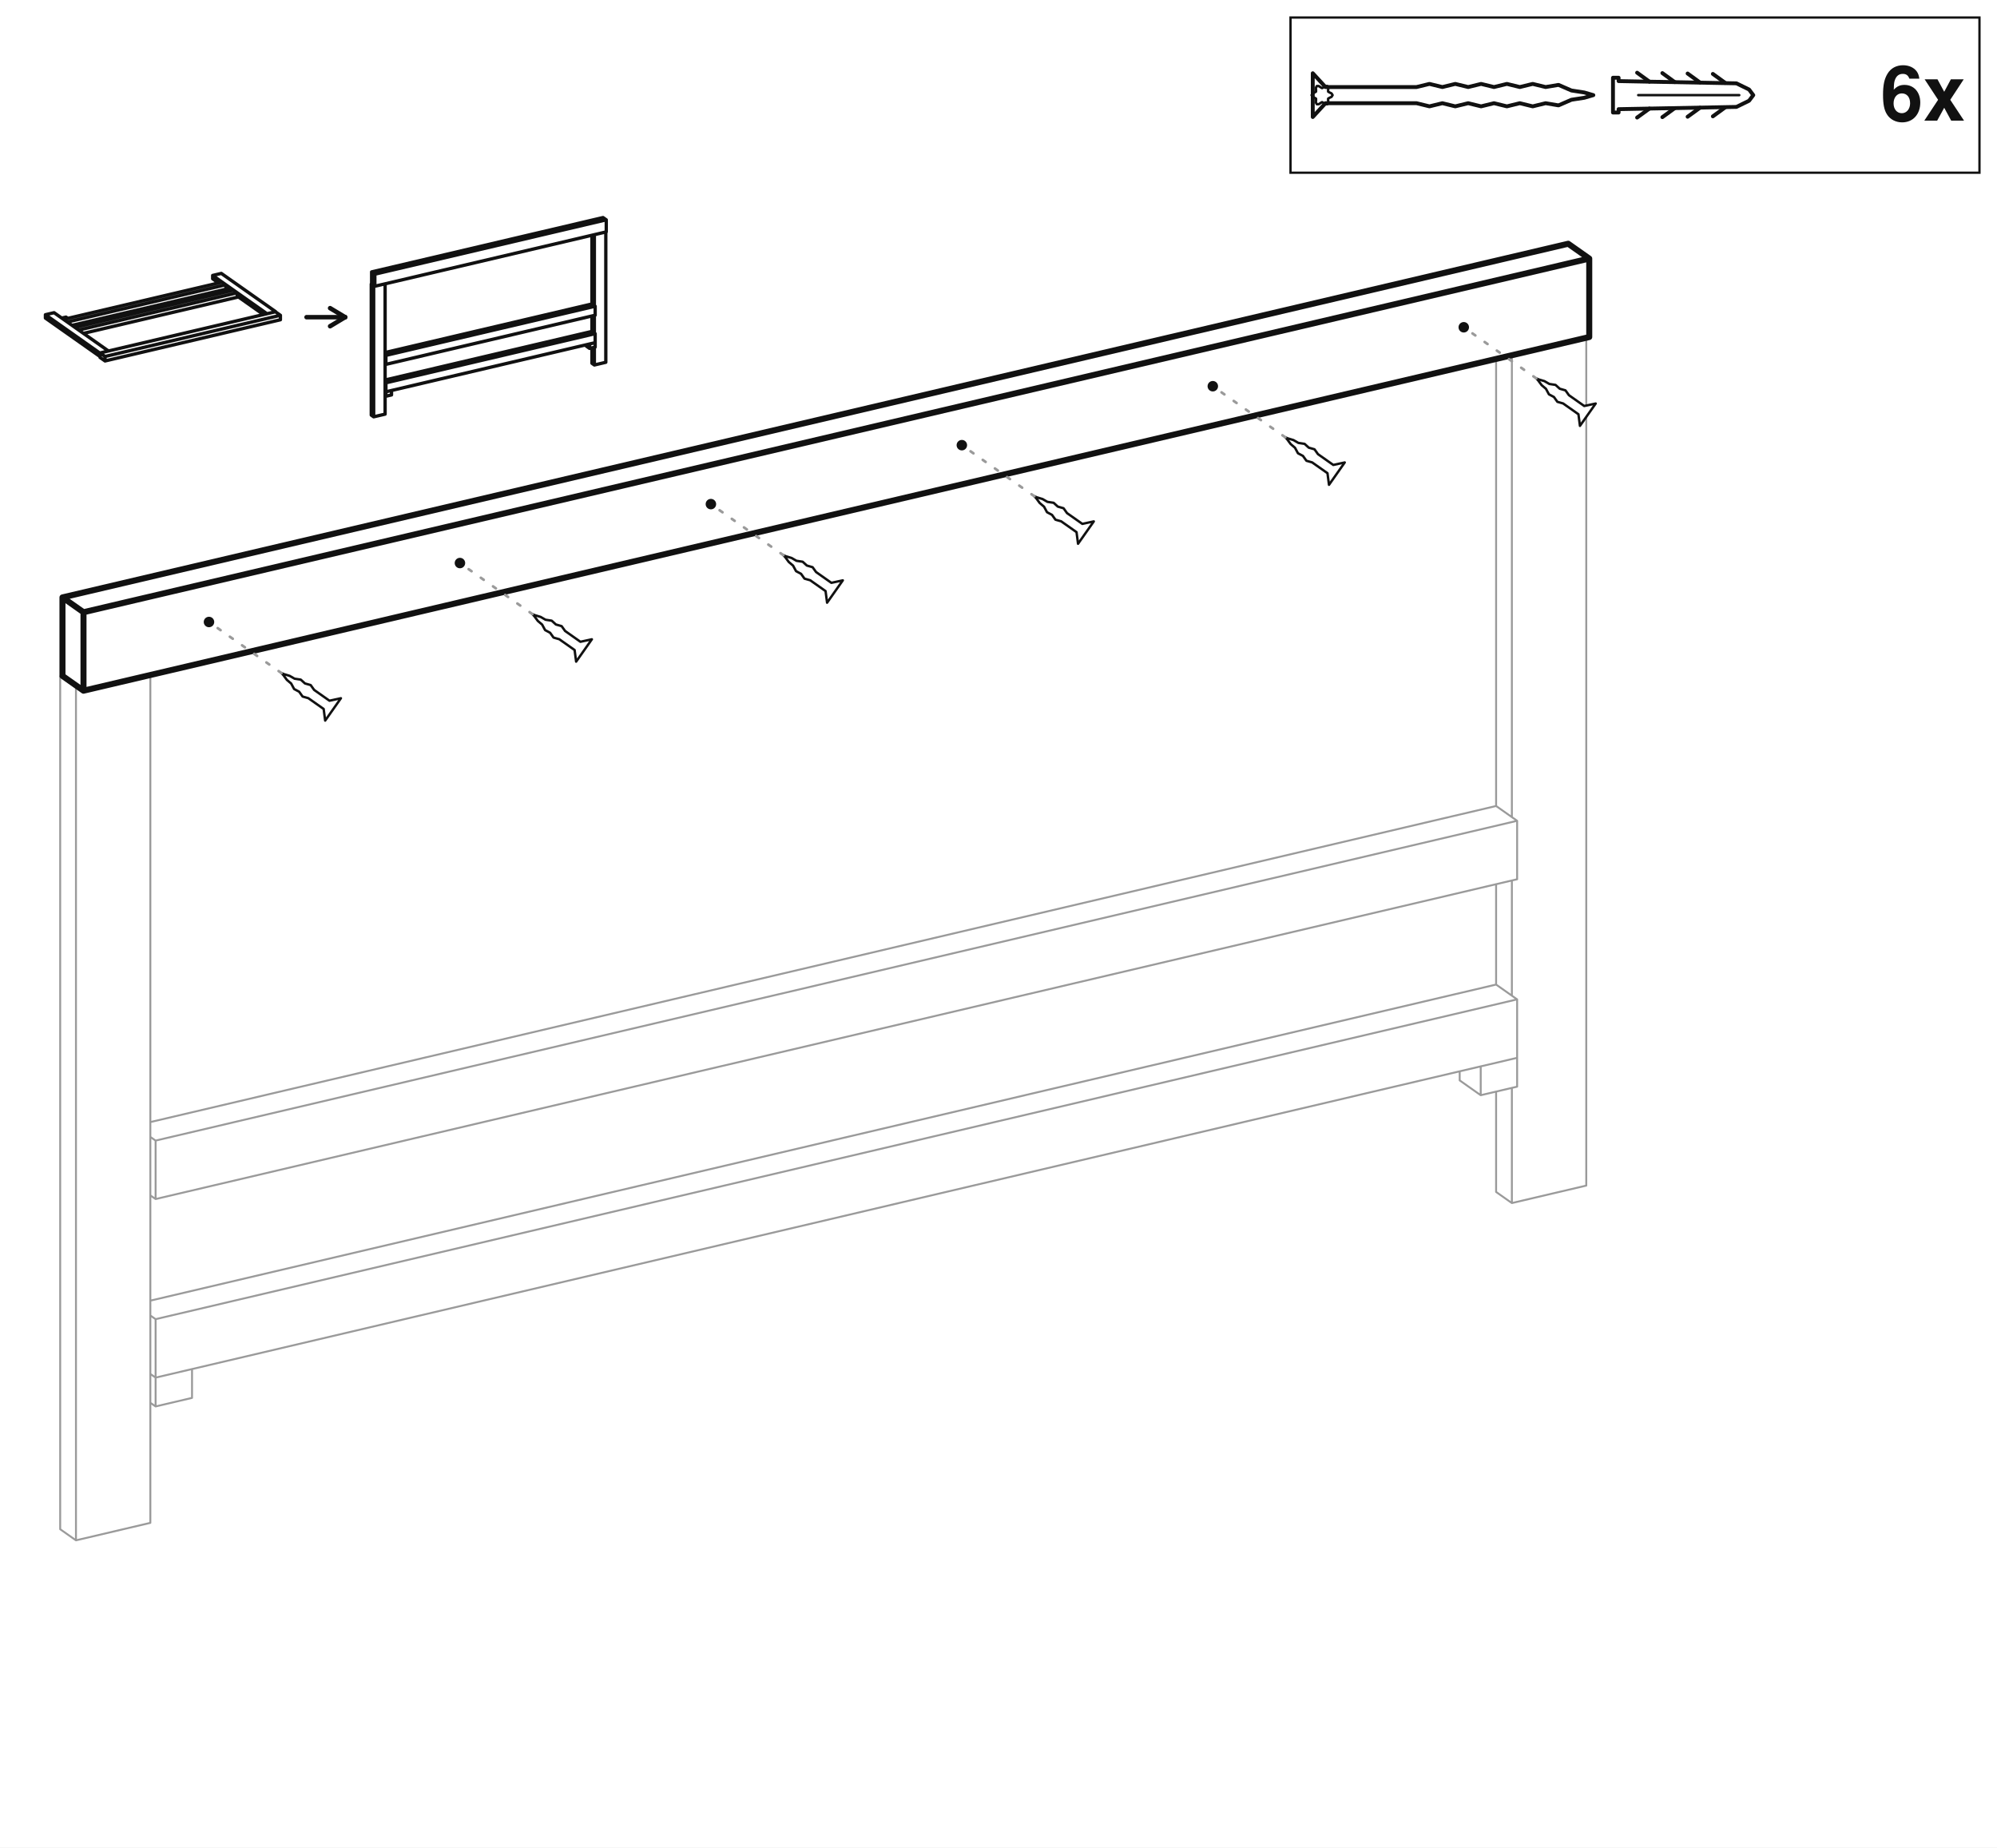
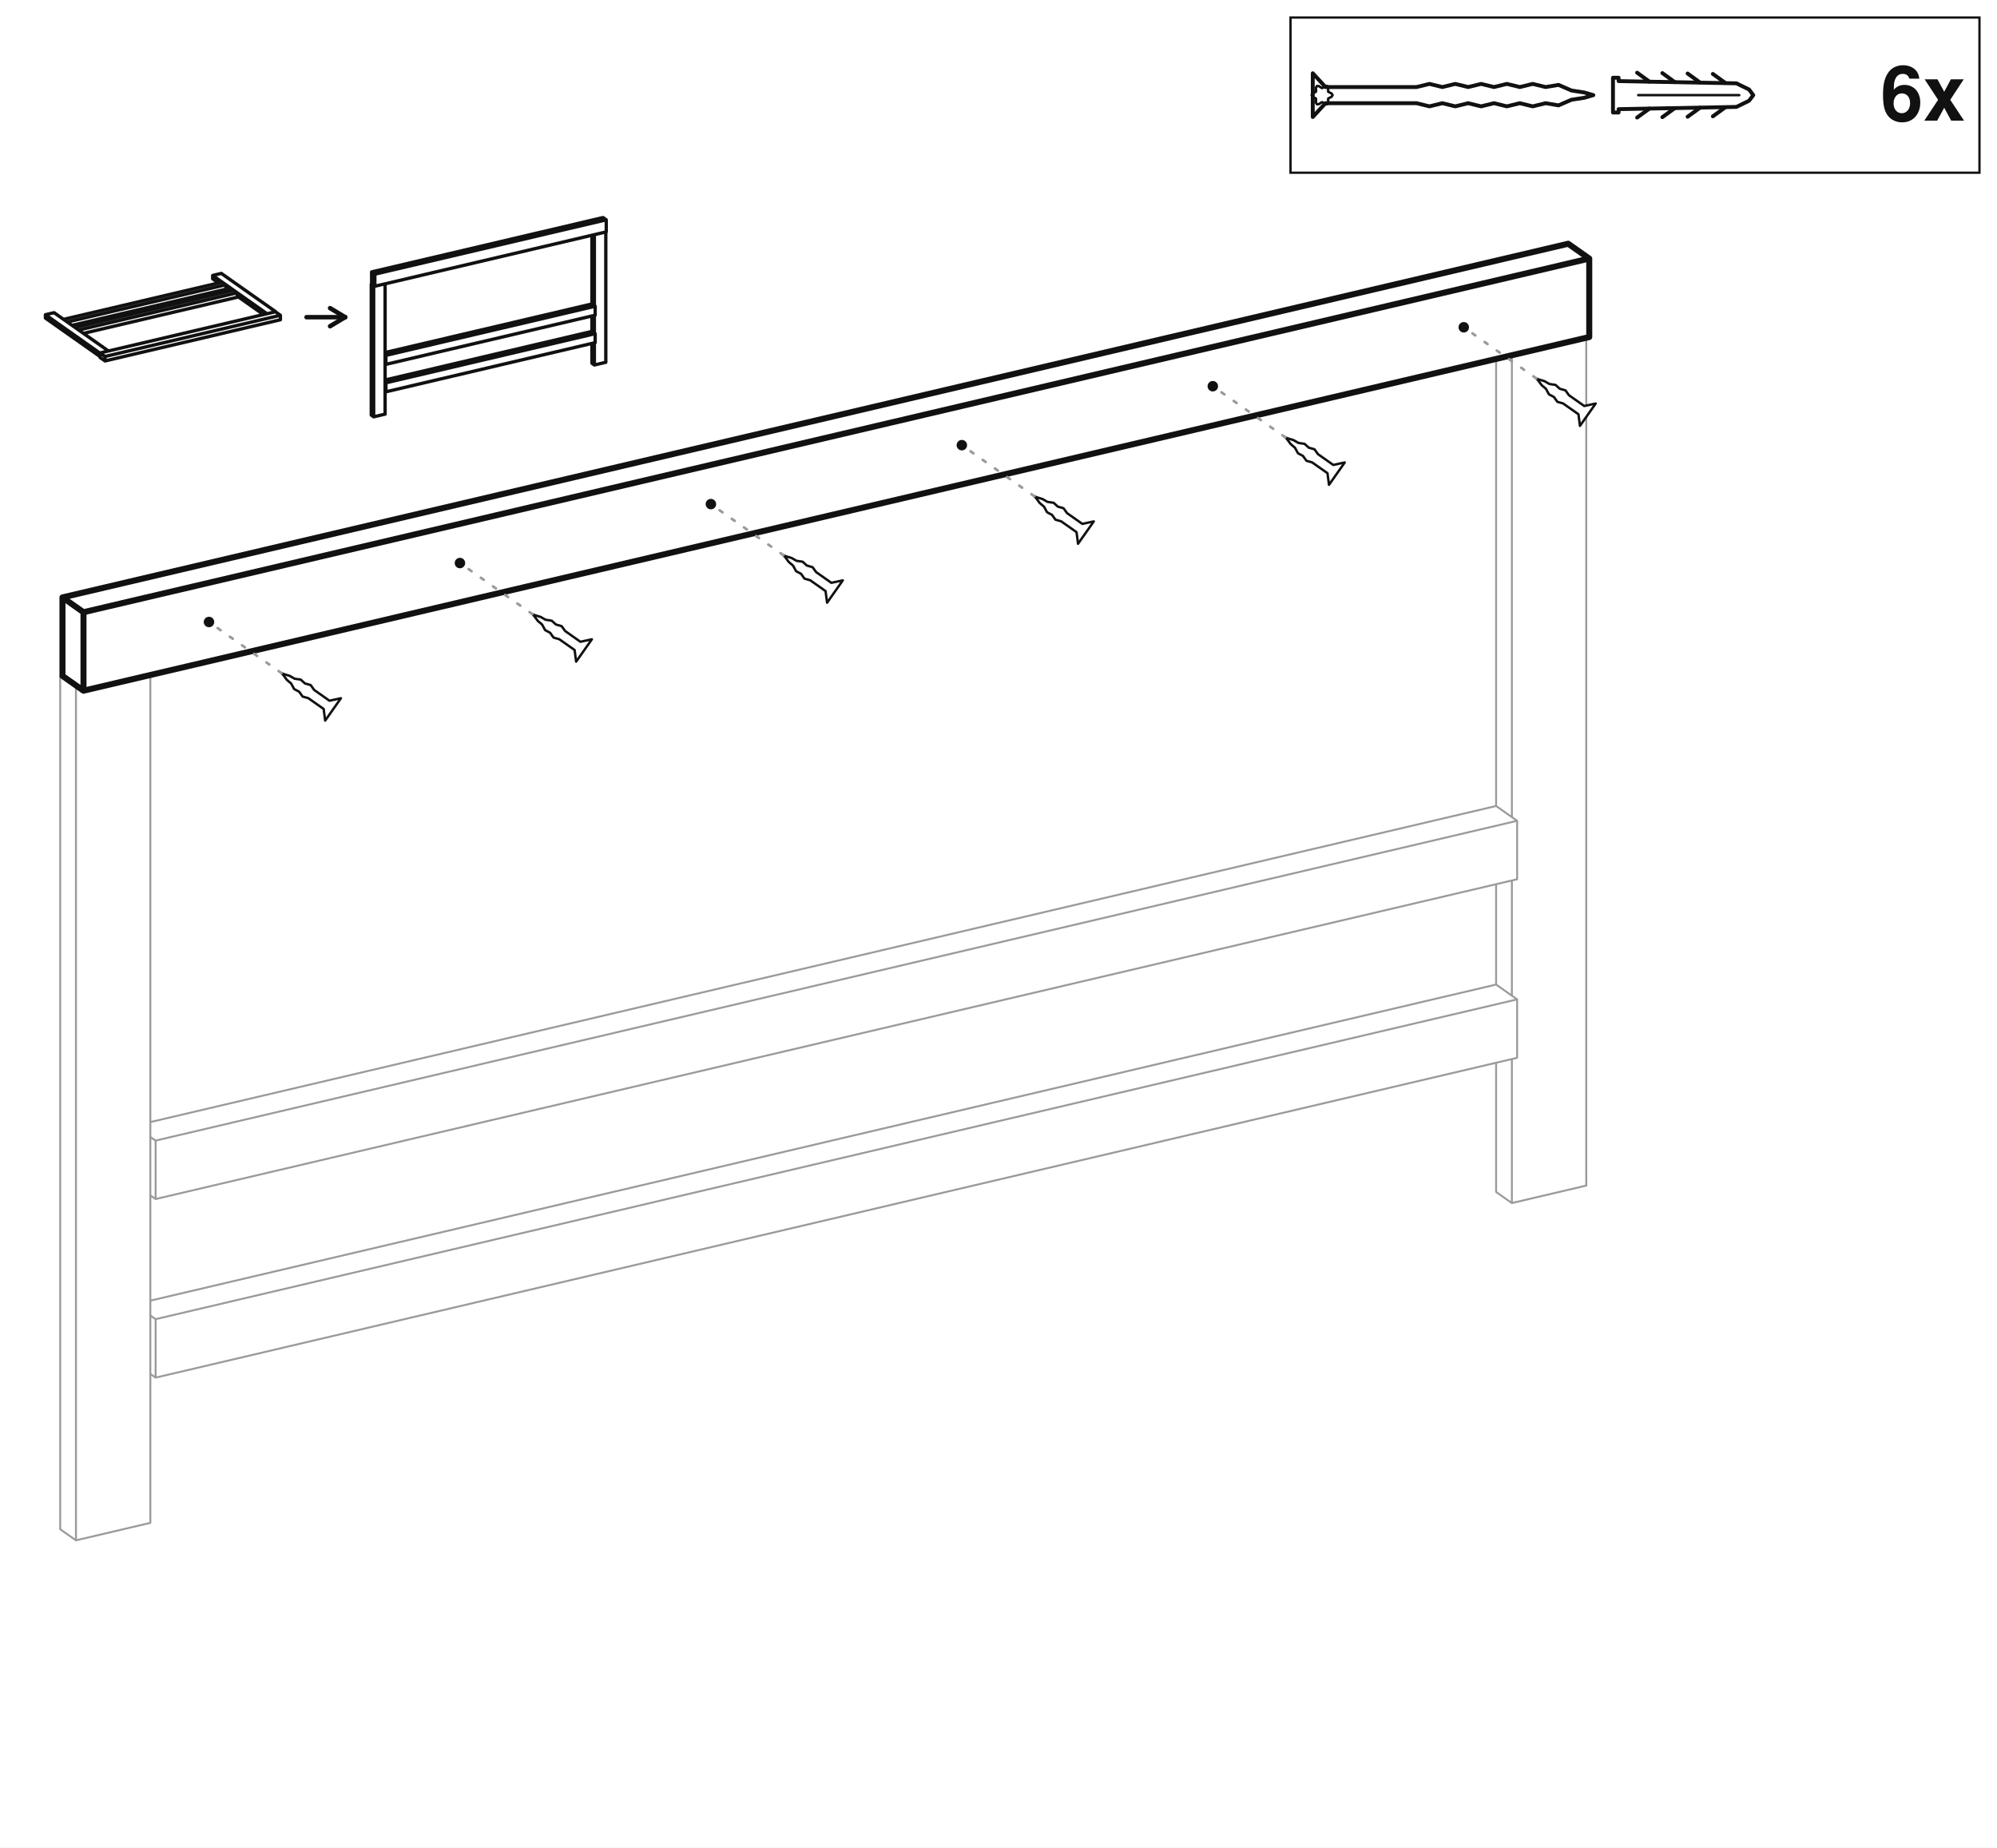
<svg xmlns="http://www.w3.org/2000/svg" viewBox="-1139.38 -913 2278.77 2107.79">
  <rect x="-1139.38" y="-913" width="2278.77" height="2107.79" fill="#ffffff" />
-   <path d="M567.82,210.25 L591.82,227.15 M591.82,293.84 L591.82,227.15 M-967.82,587.77 L-961.82,592 M-961.82,658.69 L-961.82,592 M-967.82,654.46 L-961.82,658.69 M567.82,210.25 L-967.82,570.86 M591.82,293.84 L-961.82,658.69 M591.82,227.15 L-961.82,592 M591.82,326.73 L591.82,293.84 M526.26,319.58 L526.26,309.24 M550.26,336.49 L550.26,303.6 M526.26,319.58 L550.26,336.49 M591.82,326.73 L550.26,336.49 M591.82,293.84 L550.26,303.6 M-920.26,681.81 L-920.26,648.92 M-967.82,654.46 L-961.82,658.69 M-961.82,691.57 L-961.82,658.69 M-967.82,687.35 L-961.82,691.57 M-920.26,681.81 L-961.82,691.57 M-920.26,648.92 L-961.82,658.69 M670.7,439.6 L670.7,-527.69 M567.82,446.85 L567.82,332.37 M567.82,210.25 L567.82,95.76 M567.82,6.53 L567.82,-503.53 M585.82,459.53 L585.82,328.14 M585.82,222.93 L585.82,91.53 M585.82,19.21 L585.82,-507.76 M567.82,446.85 L585.82,459.53 M670.7,439.6 L585.82,459.53 M-967.82,824.38 L-967.82,-142.91 M-1070.7,831.63 L-1070.7,-141.3 M-1070.7,-141.3 L-1052.7,-128.62 M-1052.7,844.31 L-1052.7,-128.62 M-1070.7,831.63 L-1052.7,844.31 M-1068.1,-141.91 L-1070.7,-141.3 M-967.82,824.38 L-1052.7,844.31 M-1050.1,-129.23 L-1052.7,-128.62 M567.82,6.53 L591.82,23.43 M591.82,90.12 L591.82,23.43 M-967.82,384.05 L-961.82,388.28 M-961.82,454.96 L-961.82,388.28 M-967.82,450.74 L-961.82,454.96 M567.82,6.53 L-967.82,367.14 M591.82,90.12 L-961.82,454.96 M591.82,23.43 L-961.82,388.28" fill="none" stroke="#9a9a9a" stroke-width="2.2" stroke-linecap="round" stroke-linejoin="round" />
+   <path d="M567.82,210.25 L591.82,227.15 M591.82,293.84 L591.82,227.15 M-967.82,587.77 L-961.82,592 M-961.82,658.69 L-961.82,592 M-967.82,654.46 L-961.82,658.69 M567.82,210.25 L-967.82,570.86 M591.82,293.84 L-961.82,658.69 M591.82,227.15 L-961.82,592 M670.7,439.6 L670.7,-527.69 M567.82,446.85 L567.82,299.48 M567.82,210.25 L567.82,95.76 M567.82,6.53 L567.82,-503.53 M585.82,459.53 L585.82,295.25 M585.82,222.93 L585.82,91.53 M585.82,19.21 L585.82,-507.76 M567.82,446.85 L585.82,459.53 M670.7,439.6 L585.82,459.53 M-967.82,824.38 L-967.82,-142.91 M-1070.7,831.63 L-1070.7,-141.3 M-1070.7,-141.3 L-1052.7,-128.62 M-1052.7,844.31 L-1052.7,-128.62 M-1070.7,831.63 L-1052.7,844.31 M-1068.1,-141.91 L-1070.7,-141.3 M-967.82,824.38 L-1052.7,844.31 M-1050.1,-129.23 L-1052.7,-128.62 M567.82,6.53 L591.82,23.43 M591.82,90.12 L591.82,23.43 M-967.82,384.05 L-961.82,388.28 M-961.82,454.96 L-961.82,388.28 M-967.82,450.74 L-961.82,454.96 M567.82,6.53 L-967.82,367.14 M591.82,90.12 L-961.82,454.96 M591.82,23.43 L-961.82,388.28" fill="none" stroke="#9a9a9a" stroke-width="2.2" stroke-linecap="round" stroke-linejoin="round" />
  <path d="M650.1,-634.92 L674.1,-618.01 M674.1,-528.48 L674.1,-618.01 M-1068.1,-141.91 L-1068.1,-231.44 M-1068.1,-231.44 L-1044.1,-214.53 M-1044.1,-125 L-1044.1,-214.53 M-1068.1,-141.91 L-1044.1,-125 M650.1,-634.92 L-1068.1,-231.44 M674.1,-528.48 L-1044.1,-125 M674.1,-618.01 L-1044.1,-214.53" fill="none" stroke="#111111" stroke-width="3.09" stroke-linecap="round" stroke-linejoin="round" stroke-dasharray="26 20" />
  <path d="M650.1,-634.92 L674.1,-618.01 M674.1,-528.48 L674.1,-618.01 M-1068.1,-141.91 L-1068.1,-231.44 M-1068.1,-231.44 L-1044.1,-214.53 M-1044.1,-125 L-1044.1,-214.53 M-1068.1,-141.91 L-1044.1,-125 M650.1,-634.92 L-1068.1,-231.44 M674.1,-528.48 L-1044.1,-125 M674.1,-618.01 L-1044.1,-214.53" fill="none" stroke="#111111" stroke-width="6.87" stroke-linecap="round" stroke-linejoin="round" />
  <rect x="333.21" y="-893" width="786.17" height="177.04" rx="0" fill="#ffffff" stroke="#111111" stroke-width="2.61" />
  <svg x="349.01" y="-852.5" width="521.87" height="96.05" viewBox="0 0 652 120" preserveAspectRatio="xMidYMid meet">
    <g fill="none" stroke="#111" stroke-width="5.5" stroke-linecap="round" stroke-linejoin="round">
      <g transform="scale(4) translate(3 15)" stroke-width="1.38">
        <path d="M 0 -7.8 L 4.53 -2.88 L 36.99 -2.88 L 36.99 -2.88 L 41.59 -4 L 46.19 -2.88 L 50.79 -4 L 55.39 -2.88 L 59.99 -4 L 64.59 -2.88 L 69.19 -4 L 73.79 -2.88 L 78.39 -4 L 82.99 -2.88 L 87.59 -3.65 L 92.19 -1.65 L 96.79 -0.94 L 100 0 L 100 0 L 100 0 L 96.79 0.94 L 92.19 1.65 L 87.59 3.65 L 82.99 2.88 L 78.39 4 L 73.79 2.88 L 69.19 4 L 64.59 2.88 L 59.99 4 L 55.39 2.88 L 50.79 4 L 46.19 2.88 L 41.59 4 L 36.99 2.88 L 36.99 2.88 L 4.53 2.88 L 0 7.8 Z" />
        <path d="M 7.06 0 L 6.7 0.6 L 5.96 0.96 L 5.48 1.25 L 5.47 1.8 L 5.53 2.63 L 5.19 3.24 L 4.49 3.23 L 3.81 2.77 L 3.32 2.5 L 2.83 2.77 L 2.15 3.23 L 1.45 3.24 L 1.11 2.63 L 1.17 1.8 L 1.16 1.25 L 0.68 0.96 L -0.06 0.6 L -0.42 0 L -0.06 -0.6 L 0.68 -0.96 L 1.16 -1.25 L 1.17 -1.8 L 1.11 -2.63 L 1.45 -3.24 L 2.15 -3.23 L 2.83 -2.77 L 3.32 -2.5 L 3.81 -2.77 L 4.49 -3.23 L 5.19 -3.24 L 5.53 -2.63 L 5.47 -1.8 L 5.48 -1.25 L 5.96 -0.96 L 6.7 -0.6 Z" stroke-width="0.88" />
        <path d="M 107 -6.2 L 109 -6.2 L 109 -5 L 151 -4.2 L 155.5 -2 L 157 0 L 155.5 2 L 151 4.2 L 109 5 L 109 6.2 L 107 6.2 Z" />
        <path d="M 120 -4.79 L 115.6 -7.99" />
        <path d="M 120 4.79 L 115.6 7.99" />
        <path d="M 129 -4.65 L 124.6 -7.85" />
        <path d="M 129 4.65 L 124.6 7.85" />
        <path d="M 138 -4.5 L 133.6 -7.7" />
        <path d="M 138 4.5 L 133.6 7.7" />
        <path d="M 147 -4.36 L 142.6 -7.56" />
        <path d="M 147 4.36 L 142.6 7.56" />
        <line x1="116" y1="0" x2="152" y2="0" stroke-width="0.88" />
      </g>
    </g>
  </svg>
  <text x="1103.59" y="-775.39" font-family="Helvetica, Arial, sans-serif" font-size="87.27" font-weight="bold" text-anchor="end" fill="#111111">6x</text>
  <path d="M681.47,-452.64 L668.4,-449.81 L650.91,-462.14 L650.91,-462.14 L646.96,-467.66 L640.43,-469.52 L635.65,-473.87 L628.57,-474.95 L623,-478.17 L616.53,-480.11 L613.62,-481.36 L613.62,-481.36 L613.62,-481.36 L615.77,-479.04 L619.78,-473.6 L624.69,-469.44 L628.09,-463.14 L633.79,-460.1 L637.74,-454.58 L644.27,-452.72 L644.27,-452.72 L661.77,-440.39 L663.5,-427.14 Z" fill="#ffffff" stroke="#111111" stroke-width="2.75" stroke-linejoin="round" />
  <path d="M613.62,-481.36 L530.91,-539.62" fill="none" stroke="#9a9a9a" stroke-width="3.02" stroke-linecap="round" stroke-dasharray="4 13" />
  <circle cx="530.91" cy="-539.62" r="5.98" fill="#111111" />
  <path d="M395.1,-385.4 L382.04,-382.56 L364.54,-394.89 L364.54,-394.89 L360.59,-400.41 L354.06,-402.27 L349.28,-406.62 L342.2,-407.7 L336.63,-410.92 L330.16,-412.86 L327.26,-414.11 L327.26,-414.11 L327.26,-414.11 L329.41,-411.79 L333.42,-406.35 L338.32,-402.19 L341.72,-395.89 L347.43,-392.86 L351.38,-387.33 L357.9,-385.47 L357.9,-385.47 L375.4,-373.15 L377.13,-359.89 Z" fill="#ffffff" stroke="#111111" stroke-width="2.75" stroke-linejoin="round" />
  <path d="M327.26,-414.11 L244.55,-472.38" fill="none" stroke="#9a9a9a" stroke-width="3.02" stroke-linecap="round" stroke-dasharray="4 13" />
  <circle cx="244.55" cy="-472.38" r="5.98" fill="#111111" />
  <path d="M108.74,-318.15 L95.67,-315.32 L78.17,-327.64 L78.17,-327.64 L74.22,-333.17 L67.69,-335.03 L62.92,-339.37 L55.84,-340.45 L50.27,-343.67 L43.8,-345.62 L40.89,-346.86 L40.89,-346.86 L40.89,-346.86 L43.04,-344.55 L47.05,-339.11 L51.96,-334.95 L55.36,-328.64 L61.06,-325.61 L65.01,-320.09 L71.54,-318.23 L71.54,-318.23 L89.04,-305.9 L90.77,-292.64 Z" fill="#ffffff" stroke="#111111" stroke-width="2.75" stroke-linejoin="round" />
  <path d="M40.89,-346.86 L-41.82,-405.13" fill="none" stroke="#9a9a9a" stroke-width="3.02" stroke-linecap="round" stroke-dasharray="4 13" />
  <circle cx="-41.82" cy="-405.13" r="5.98" fill="#111111" />
  <path d="M-177.63,-250.9 L-190.7,-248.07 L-208.19,-260.4 L-208.19,-260.4 L-212.14,-265.92 L-218.67,-267.78 L-223.45,-272.13 L-230.53,-273.21 L-236.1,-276.43 L-242.57,-278.37 L-245.47,-279.61 L-245.47,-279.61 L-245.47,-279.61 L-243.32,-277.3 L-239.32,-271.86 L-234.41,-267.7 L-231.01,-261.39 L-225.31,-258.36 L-221.36,-252.84 L-214.83,-250.98 L-214.83,-250.98 L-197.33,-238.65 L-195.6,-225.4 Z" fill="#ffffff" stroke="#111111" stroke-width="2.75" stroke-linejoin="round" />
  <path d="M-245.47,-279.61 L-328.18,-337.88" fill="none" stroke="#9a9a9a" stroke-width="3.02" stroke-linecap="round" stroke-dasharray="4 13" />
  <circle cx="-328.18" cy="-337.88" r="5.98" fill="#111111" />
  <path d="M-463.99,-183.65 L-477.06,-180.82 L-494.56,-193.15 L-494.56,-193.15 L-498.51,-198.67 L-505.04,-200.53 L-509.81,-204.88 L-516.89,-205.96 L-522.46,-209.18 L-528.93,-211.12 L-531.84,-212.37 L-531.84,-212.37 L-531.84,-212.37 L-529.69,-210.05 L-525.68,-204.61 L-520.77,-200.45 L-517.37,-194.15 L-511.67,-191.11 L-507.72,-185.59 L-501.19,-183.73 L-501.19,-183.73 L-483.7,-171.41 L-481.96,-158.15 Z" fill="#ffffff" stroke="#111111" stroke-width="2.75" stroke-linejoin="round" />
  <path d="M-531.84,-212.37 L-614.55,-270.64" fill="none" stroke="#9a9a9a" stroke-width="3.02" stroke-linecap="round" stroke-dasharray="4 13" />
  <circle cx="-614.55" cy="-270.64" r="5.98" fill="#111111" />
  <path d="M-750.36,-116.41 L-763.43,-113.58 L-780.92,-125.9 L-780.92,-125.9 L-784.87,-131.42 L-791.4,-133.28 L-796.18,-137.63 L-803.26,-138.71 L-808.83,-141.93 L-815.3,-143.88 L-818.2,-145.12 L-818.2,-145.12 L-818.2,-145.12 L-816.05,-142.81 L-812.05,-137.36 L-807.14,-133.2 L-803.74,-126.9 L-798.04,-123.87 L-794.09,-118.34 L-787.56,-116.48 L-787.56,-116.48 L-770.06,-104.16 L-768.33,-90.9 Z" fill="#ffffff" stroke="#111111" stroke-width="2.75" stroke-linejoin="round" />
  <path d="M-818.2,-145.12 L-900.91,-203.39" fill="none" stroke="#9a9a9a" stroke-width="3.02" stroke-linecap="round" stroke-dasharray="4 13" />
  <circle cx="-900.91" cy="-203.39" r="5.98" fill="#111111" />
-   <path d="M-885.88,-591.13 L-881.63,-588.14 M-881.63,-588.14 L-881.63,-583.03 M-1066.84,-548.64 L-1062.59,-545.64 M-885.88,-591.13 L-1066.84,-548.64 M-881.63,-588.14 L-1062.59,-545.64 M-881.63,-583.03 L-1057.15,-541.81 M-887.97,-592.61 L-885.88,-591.13 M-892.82,-591.47 L-890.72,-590 M-892.82,-591.47 L-892.82,-589.5 M-887.97,-592.61 L-892.82,-591.47 M-885.88,-591.13 L-890.72,-590 M-1064.09,-551.25 L-1062,-549.77 M-1068.94,-550.11 L-1066.84,-548.64 M-1064.09,-551.25 L-1068.94,-550.11 M-1062,-549.77 L-1066.84,-548.64 M-886.82,-601.08 L-824.8,-557.39 M-824.8,-557.39 L-824.8,-557.11 M-896.71,-598.76 L-834.69,-555.07 M-896.71,-594.93 L-892.05,-591.65 M-881.63,-584.31 L-876.97,-581.03 M-868.64,-575.16 L-838.76,-554.11 M-896.71,-598.76 L-896.71,-594.93 M-886.82,-601.08 L-896.71,-598.76 M-824.8,-557.39 L-834.69,-555.07 M-1077.67,-556.27 L-1015.65,-512.57 M-1087.56,-553.95 L-1025.53,-510.25 M-1025.53,-510.25 L-1025.53,-506.42 M-1087.56,-550.12 L-1025.53,-506.42 M-1087.56,-553.95 L-1087.56,-550.12 M-1077.67,-556.27 L-1087.56,-553.95 M-1015.65,-512.57 L-1025.53,-510.25 M-1025.23,-506.49 L-1025.53,-506.42 M-872.89,-581.98 L-868.64,-578.99 M-868.64,-578.99 L-868.64,-573.88 M-1053.85,-539.49 L-1049.6,-536.49 M-872.89,-581.98 L-1053.85,-539.49 M-868.64,-578.99 L-1049.6,-536.49 M-868.64,-573.88 L-1044.16,-532.66 M-825.1,-557.32 L-819.4,-553.3 M-819.4,-553.3 L-819.4,-548.19 M-1025.23,-510.32 L-1019.52,-506.3 M-1019.52,-506.3 L-1019.52,-501.19 M-1025.23,-505.22 L-1019.52,-501.19 M-1025.23,-510.32 L-1025.23,-505.22 M-825.1,-557.32 L-1025.23,-510.32 M-819.4,-553.3 L-1019.52,-506.3 M-819.4,-548.19 L-1019.52,-501.19" fill="none" stroke="#111111" stroke-width="3.78" stroke-linecap="round" stroke-linejoin="round" />
-   <path d="M-463.91,-534.92 L-460.23,-532.32 M-460.23,-522.07 L-460.23,-532.32 M-699.93,-476.89 L-699.01,-476.25 M-699.01,-466 L-699.01,-476.25 M-699.93,-466.65 L-699.01,-466 M-463.91,-534.92 L-699.93,-479.49 M-460.23,-522.07 L-699.01,-466 M-460.23,-532.32 L-699.01,-476.25 M-460.23,-517.01 L-460.23,-522.07 M-470.3,-518.11 L-470.3,-519.7 M-466.61,-515.51 L-466.61,-520.57 M-470.3,-518.11 L-466.61,-515.51 M-460.23,-517.01 L-466.61,-515.51 M-460.23,-522.07 L-466.61,-520.57 M-692.62,-462.44 L-692.62,-467.5 M-699.93,-466.65 L-699.01,-466 M-699.01,-460.94 L-699.01,-466 M-699.93,-461.59 L-699.01,-460.94 M-692.62,-462.44 L-699.01,-460.94 M-692.62,-467.5 L-699.01,-466 M-448.1,-499.67 L-448.1,-648.33 M-463.91,-498.55 L-463.91,-516.15 M-463.91,-534.92 L-463.91,-552.51 M-463.91,-566.23 L-463.91,-644.62 M-461.15,-496.6 L-461.15,-516.8 M-461.15,-532.97 L-461.15,-553.16 M-461.15,-564.28 L-461.15,-645.27 M-463.91,-498.55 L-461.15,-496.6 M-448.1,-499.67 L-461.15,-496.6 M-699.93,-440.53 L-699.93,-589.19 M-715.74,-439.42 L-715.74,-588.95 M-715.74,-588.95 L-712.98,-587 M-712.98,-437.47 L-712.98,-587 M-715.74,-439.42 L-712.98,-437.47 M-715.34,-589.04 L-715.74,-588.95 M-699.93,-440.53 L-712.98,-437.47 M-712.58,-587.09 L-712.98,-587 M-463.91,-566.23 L-460.23,-563.63 M-460.23,-553.38 L-460.23,-563.63 M-699.93,-508.21 L-699.01,-507.56 M-699.01,-497.31 L-699.01,-507.56 M-699.93,-497.96 L-699.01,-497.31 M-463.91,-566.23 L-699.93,-510.8 M-460.23,-553.38 L-699.01,-497.31 M-460.23,-563.63 L-699.01,-507.56 M-451.27,-664.81 L-447.58,-662.21 M-447.58,-648.45 L-447.58,-662.21 M-715.34,-589.04 L-715.34,-602.8 M-715.34,-602.8 L-711.65,-600.2 M-711.65,-586.44 L-711.65,-600.2 M-715.34,-589.04 L-711.65,-586.44 M-451.27,-664.81 L-715.34,-602.8 M-447.58,-648.45 L-711.65,-586.44 M-447.58,-662.21 L-711.65,-600.2" fill="none" stroke="#111111" stroke-width="3.78" stroke-linecap="round" stroke-linejoin="round" />
+   <path d="M-885.88,-591.13 L-881.63,-588.14 M-881.63,-588.14 L-881.63,-583.03 M-1066.84,-548.64 L-1062.59,-545.64 M-885.88,-591.13 L-1066.84,-548.64 M-881.63,-588.14 L-1062.59,-545.64 M-881.63,-583.03 L-1057.15,-541.81 M-886.82,-601.08 L-824.8,-557.39 M-824.8,-557.39 L-824.8,-557.11 M-896.71,-598.76 L-834.69,-555.07 M-896.71,-594.93 L-889.95,-590.17 M-881.63,-584.31 L-876.97,-581.03 M-868.64,-575.16 L-838.76,-554.11 M-896.71,-598.76 L-896.71,-594.93 M-886.82,-601.08 L-896.71,-598.76 M-824.8,-557.39 L-834.69,-555.07 M-1077.67,-556.27 L-1015.65,-512.57 M-1087.56,-553.95 L-1025.53,-510.25 M-1025.53,-510.25 L-1025.53,-506.42 M-1087.56,-550.12 L-1025.53,-506.42 M-1087.56,-553.95 L-1087.56,-550.12 M-1077.67,-556.27 L-1087.56,-553.95 M-1015.65,-512.57 L-1025.53,-510.25 M-1025.23,-506.49 L-1025.53,-506.42 M-872.89,-581.98 L-868.64,-578.99 M-868.64,-578.99 L-868.64,-573.88 M-1053.85,-539.49 L-1049.6,-536.49 M-872.89,-581.98 L-1053.85,-539.49 M-868.64,-578.99 L-1049.6,-536.49 M-868.64,-573.88 L-1044.16,-532.66 M-825.1,-557.32 L-819.4,-553.3 M-819.4,-553.3 L-819.4,-548.19 M-1025.23,-510.32 L-1019.52,-506.3 M-1019.52,-506.3 L-1019.52,-501.19 M-1025.23,-505.22 L-1019.52,-501.19 M-1025.23,-510.32 L-1025.23,-505.22 M-825.1,-557.32 L-1025.23,-510.32 M-819.4,-553.3 L-1019.52,-506.3 M-819.4,-548.19 L-1019.52,-501.19" fill="none" stroke="#111111" stroke-width="3.78" stroke-linecap="round" stroke-linejoin="round" />
+   <path d="M-463.91,-534.92 L-460.23,-532.32 M-460.23,-522.07 L-460.23,-532.32 M-699.93,-476.89 L-699.01,-476.25 M-699.01,-466 L-699.01,-476.25 M-699.93,-466.65 L-699.01,-466 M-463.91,-534.92 L-699.93,-479.49 M-460.23,-522.07 L-699.01,-466 M-460.23,-532.32 L-699.01,-476.25 M-448.1,-499.67 L-448.1,-648.33 M-463.91,-498.55 L-463.91,-521.2 M-463.91,-534.92 L-463.91,-552.51 M-463.91,-566.23 L-463.91,-644.62 M-461.15,-496.6 L-461.15,-521.85 M-461.15,-532.97 L-461.15,-553.16 M-461.15,-564.28 L-461.15,-645.27 M-463.91,-498.55 L-461.15,-496.6 M-448.1,-499.67 L-461.15,-496.6 M-699.93,-440.53 L-699.93,-589.19 M-715.74,-439.42 L-715.74,-588.95 M-715.74,-588.95 L-712.98,-587 M-712.98,-437.47 L-712.98,-587 M-715.74,-439.42 L-712.98,-437.47 M-715.34,-589.04 L-715.74,-588.95 M-699.93,-440.53 L-712.98,-437.47 M-712.58,-587.09 L-712.98,-587 M-463.91,-566.23 L-460.23,-563.63 M-460.23,-553.38 L-460.23,-563.63 M-699.93,-508.21 L-699.01,-507.56 M-699.01,-497.31 L-699.01,-507.56 M-699.93,-497.96 L-699.01,-497.31 M-463.91,-566.23 L-699.93,-510.8 M-460.23,-553.38 L-699.01,-497.31 M-460.23,-563.63 L-699.01,-507.56 M-451.27,-664.81 L-447.58,-662.21 M-447.58,-648.45 L-447.58,-662.21 M-715.34,-589.04 L-715.34,-602.8 M-715.34,-602.8 L-711.65,-600.2 M-711.65,-586.44 L-711.65,-600.2 M-715.34,-589.04 L-711.65,-586.44 M-451.27,-664.81 L-715.34,-602.8 M-447.58,-648.45 L-711.65,-586.44 M-447.58,-662.21 L-711.65,-600.2" fill="none" stroke="#111111" stroke-width="3.78" stroke-linecap="round" stroke-linejoin="round" />
  <path d="M-789.57,-551.14 L-745.57,-551.14" fill="none" stroke="#111111" stroke-width="5.15" stroke-linecap="round" />
  <path d="M-745.57,-551.14 L-762.71,-561.45" fill="none" stroke="#111111" stroke-width="5.15" stroke-linecap="round" />
  <path d="M-745.57,-551.14 L-762.71,-540.83" fill="none" stroke="#111111" stroke-width="5.15" stroke-linecap="round" />
</svg>
